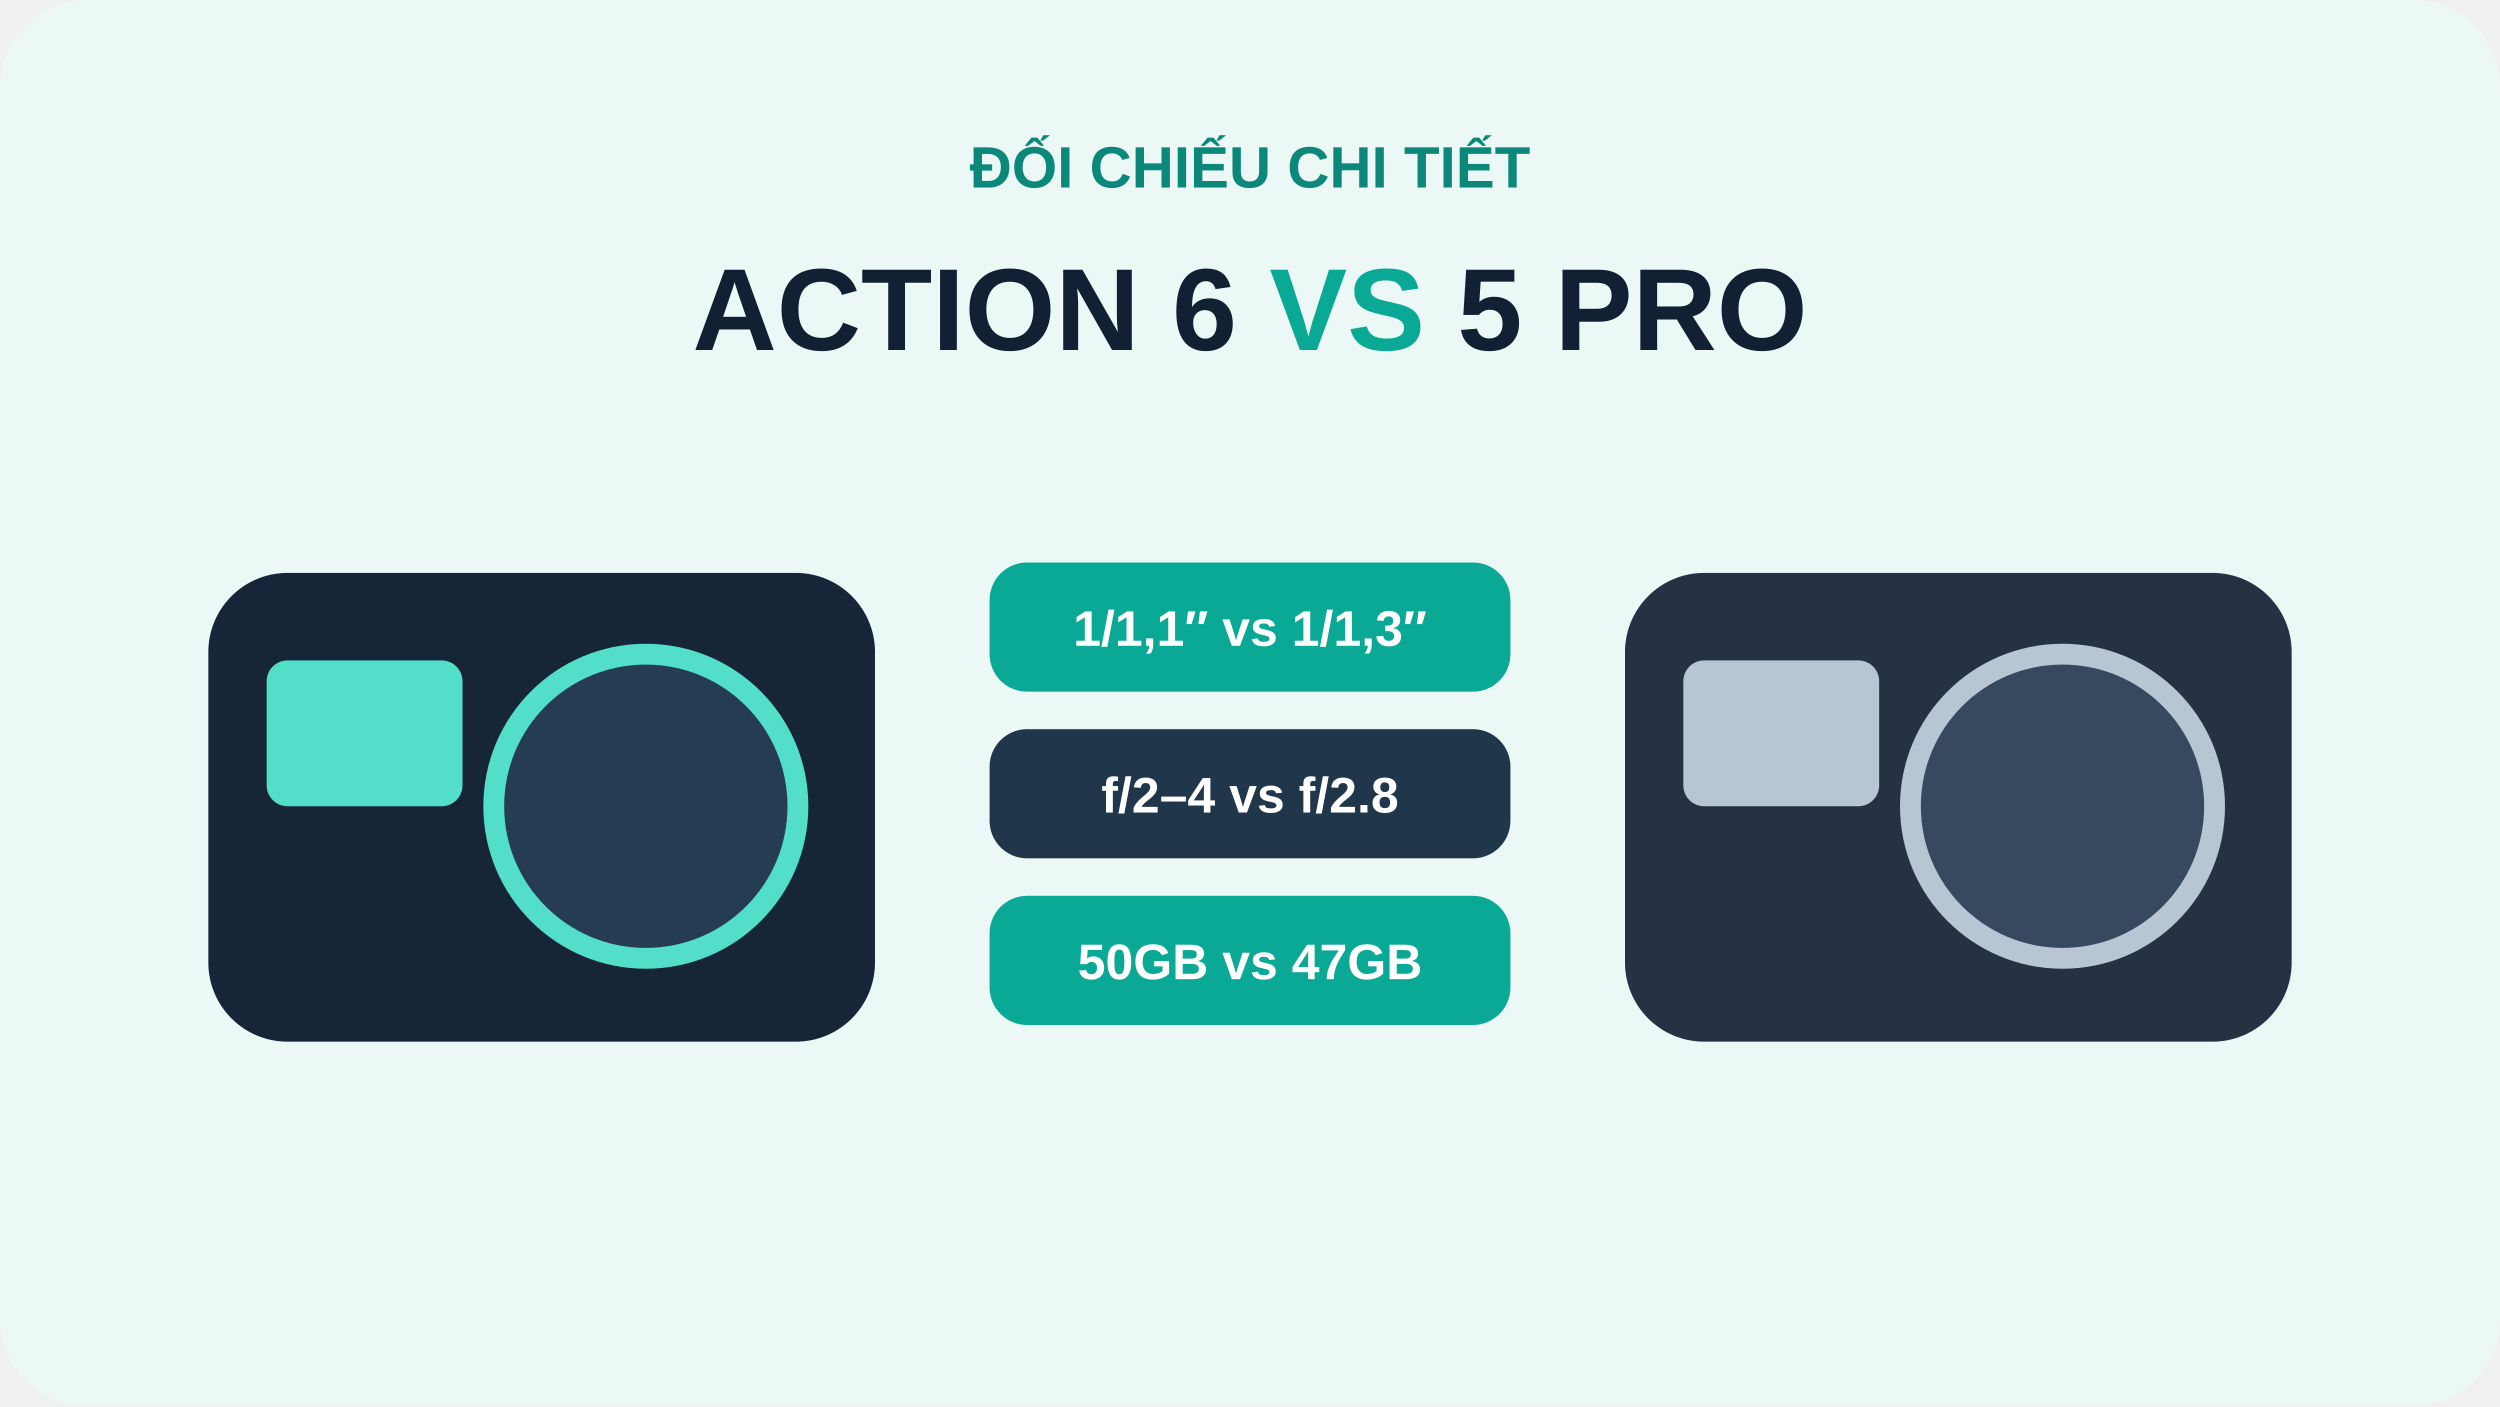
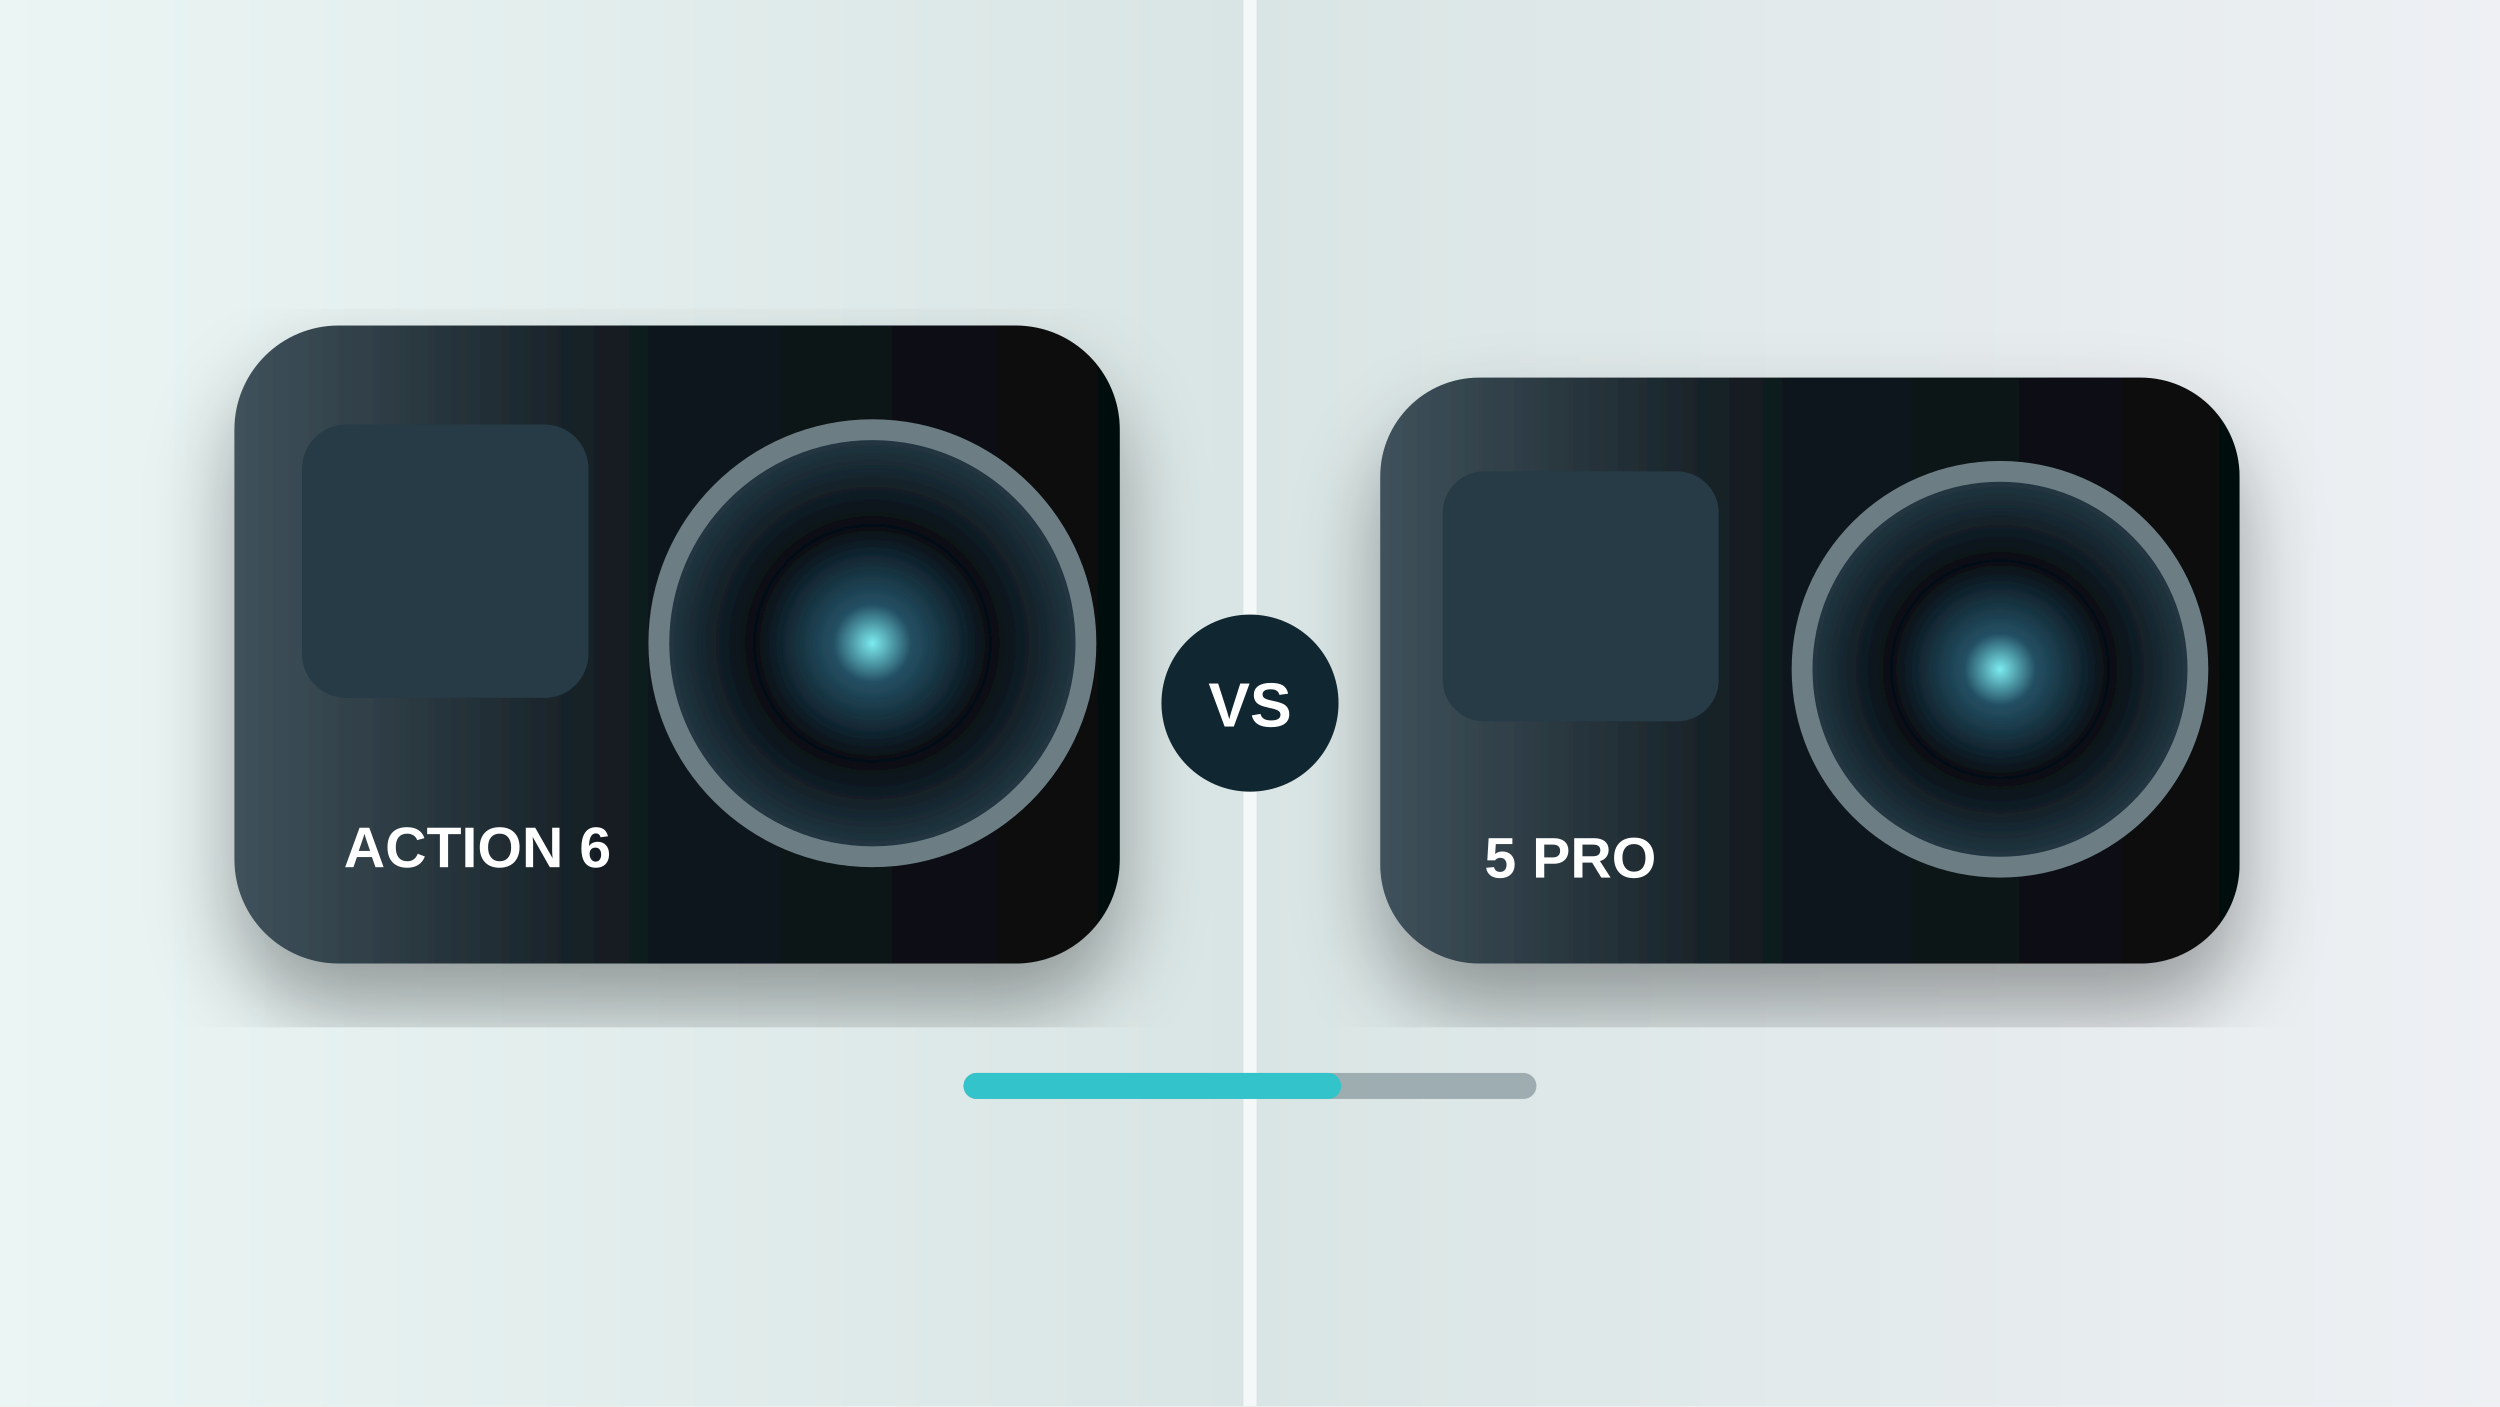
- <svg xmlns="http://www.w3.org/2000/svg" viewBox="0 0 1200 675">
-   <rect width="1200" height="675" rx="42" fill="#ecf8f6" />
-   <text x="600" y="90" text-anchor="middle" font-family="Arial" font-size="28" font-weight="700" fill="#0b887a">ĐỐI CHIẾU CHI TIẾT</text>
-   <text x="600" y="168" text-anchor="middle" font-family="Arial" font-size="56" font-weight="900" fill="#112033">ACTION 6 <tspan fill="#0aa995">VS</tspan> 5 PRO</text>
-   <g transform="translate(100 275)">
-     <rect width="320" height="225" rx="38" fill="#162538" />
-     <circle cx="210" cy="112" r="73" fill="#263c52" stroke="#52dec9" stroke-width="10" />
-     <rect x="28" y="42" width="94" height="70" rx="10" fill="#52dec9" />
+ <svg xmlns="http://www.w3.org/2000/svg" viewBox="0 0 960 540">
+   <defs>
+     <linearGradient id="bg" x1="0" y1="0" x2="1">
+       <stop stop-color="#eaf5f4" />
+       <stop offset=".5" stop-color="#d9e5e4" />
+       <stop offset="1" stop-color="#eef0f4" />
+     </linearGradient>
+     <linearGradient id="body">
+       <stop stop-color="#40525c" />
+       <stop offset=".45" stop-color="#111a1f" />
+       <stop offset="1" stop-color="#060a0d" />
+     </linearGradient>
+     <radialGradient id="lens">
+       <stop stop-color="#7cebf0" />
+       <stop offset=".18" stop-color="#245064" />
+       <stop offset=".55" stop-color="#060d12" />
+       <stop offset="1" stop-color="#253b47" />
+     </radialGradient>
+     <filter id="sh">
+       <feDropShadow dx="0" dy="18" stdDeviation="16" flood-opacity=".35" />
+     </filter>
+   </defs>
+   <rect width="960" height="540" fill="url(#bg)" />
+   <path d="M480 0v540" stroke="#fff" stroke-width="5" opacity=".75" />
+   <g filter="url(#sh)">
+     <g transform="translate(90 125)">
+       <rect width="340" height="245" rx="40" fill="url(#body)" />
+       <circle cx="245" cy="122" r="82" fill="url(#lens)" stroke="#6c7d84" stroke-width="8" />
+       <rect x="26" y="38" width="110" height="105" rx="17" fill="#263a45" />
+       <text x="42" y="208" font-family="Arial" font-weight="700" font-size="22" fill="#fff">ACTION 6</text>
+     </g>
+     <g transform="translate(530 145)">
+       <rect width="330" height="225" rx="38" fill="url(#body)" />
+       <circle cx="238" cy="112" r="76" fill="url(#lens)" stroke="#6c7d84" stroke-width="8" />
+       <rect x="24" y="36" width="106" height="96" rx="16" fill="#263a45" />
+       <text x="40" y="192" font-family="Arial" font-weight="700" font-size="22" fill="#fff">5 PRO</text>
+     </g>
  </g>
-   <g transform="translate(780 275)">
-     <rect width="320" height="225" rx="38" fill="#263243" />
-     <circle cx="210" cy="112" r="73" fill="#37495f" stroke="#b8c5d2" stroke-width="10" />
-     <rect x="28" y="42" width="94" height="70" rx="10" fill="#b8c5d2" />
+   <g transform="translate(370 412)" fill="#28414d">
+     <rect width="220" height="10" rx="5" opacity=".35" />
+     <rect width="145" height="10" rx="5" fill="#32c4ca" />
  </g>
-   <g font-family="Arial" font-size="24" font-weight="900">
-     <rect x="475" y="270" width="250" height="62" rx="18" fill="#0aa995" />
-     <text x="600" y="310" text-anchor="middle" fill="white">1/1,1″ vs 1/1,3″</text>
-     <rect x="475" y="350" width="250" height="62" rx="18" fill="#20364a" />
-     <text x="600" y="390" text-anchor="middle" fill="white">f/2–4 vs f/2.8</text>
-     <rect x="475" y="430" width="250" height="62" rx="18" fill="#0aa995" />
-     <text x="600" y="470" text-anchor="middle" fill="white">50GB vs 47GB</text>
-   </g>
+   <circle cx="480" cy="270" r="34" fill="#102631" />
+   <text x="480" y="279" text-anchor="middle" font-family="Arial" font-size="24" font-weight="800" fill="#fff">VS</text>
</svg>
